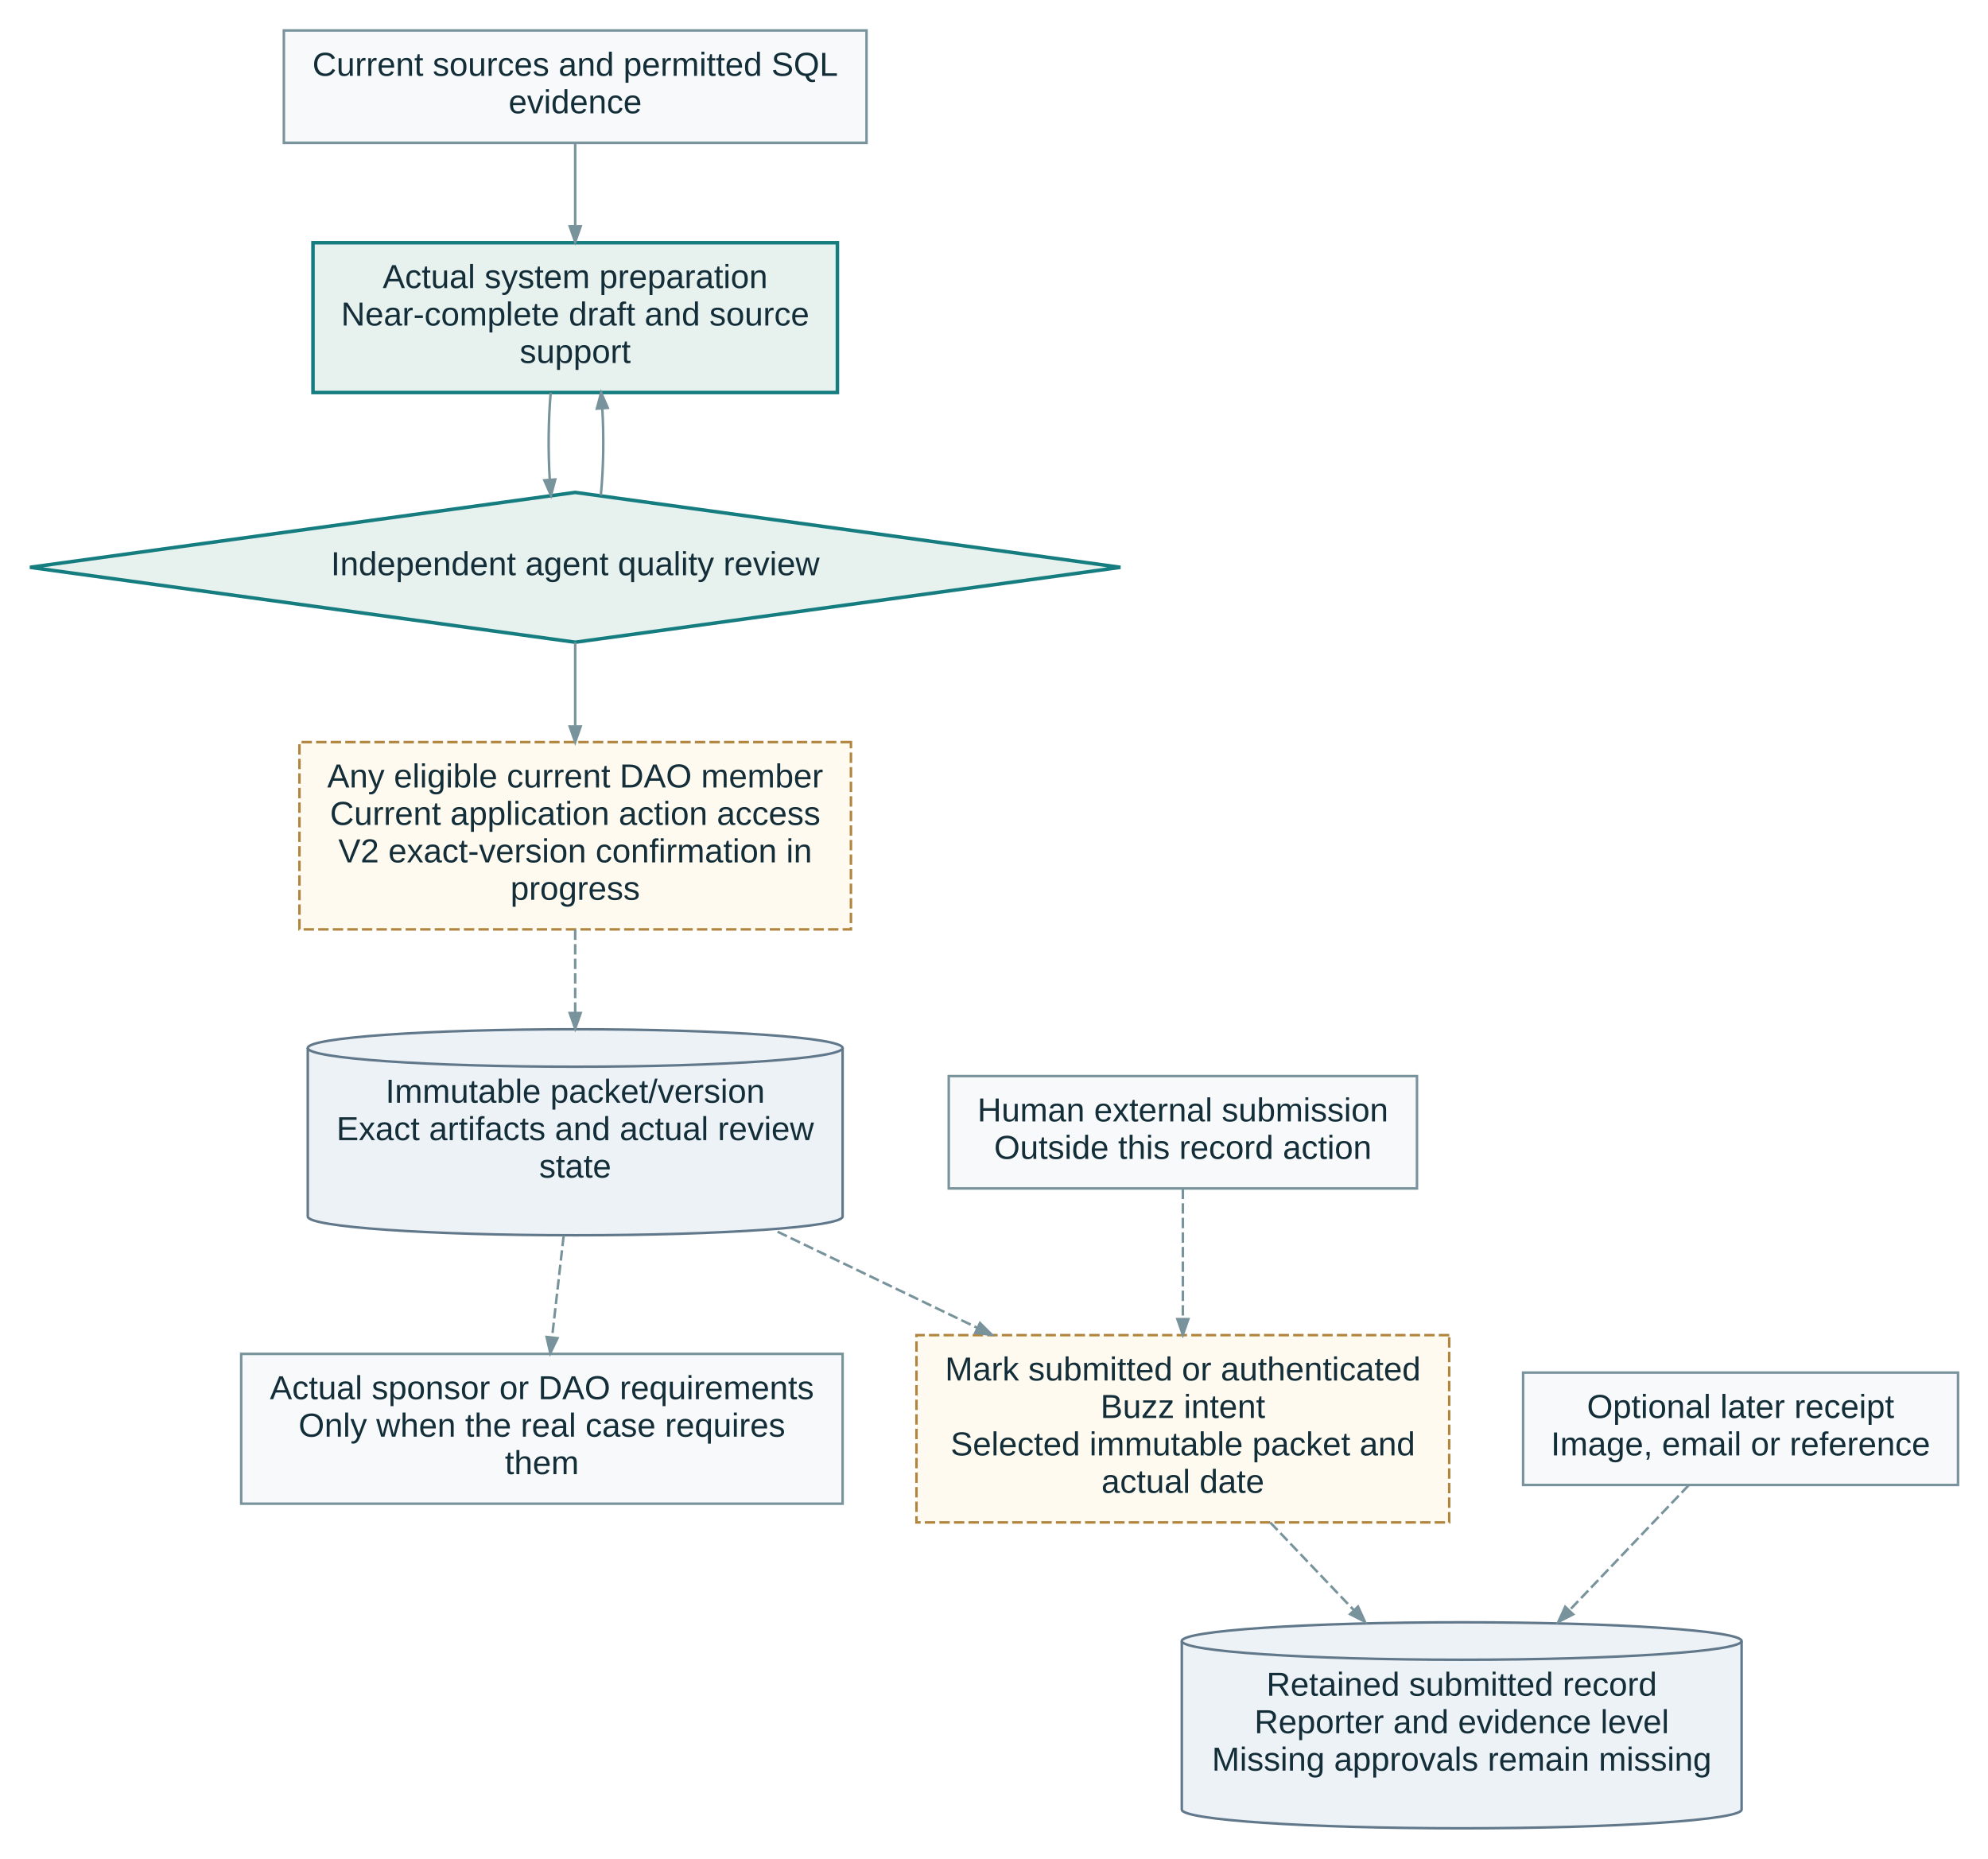
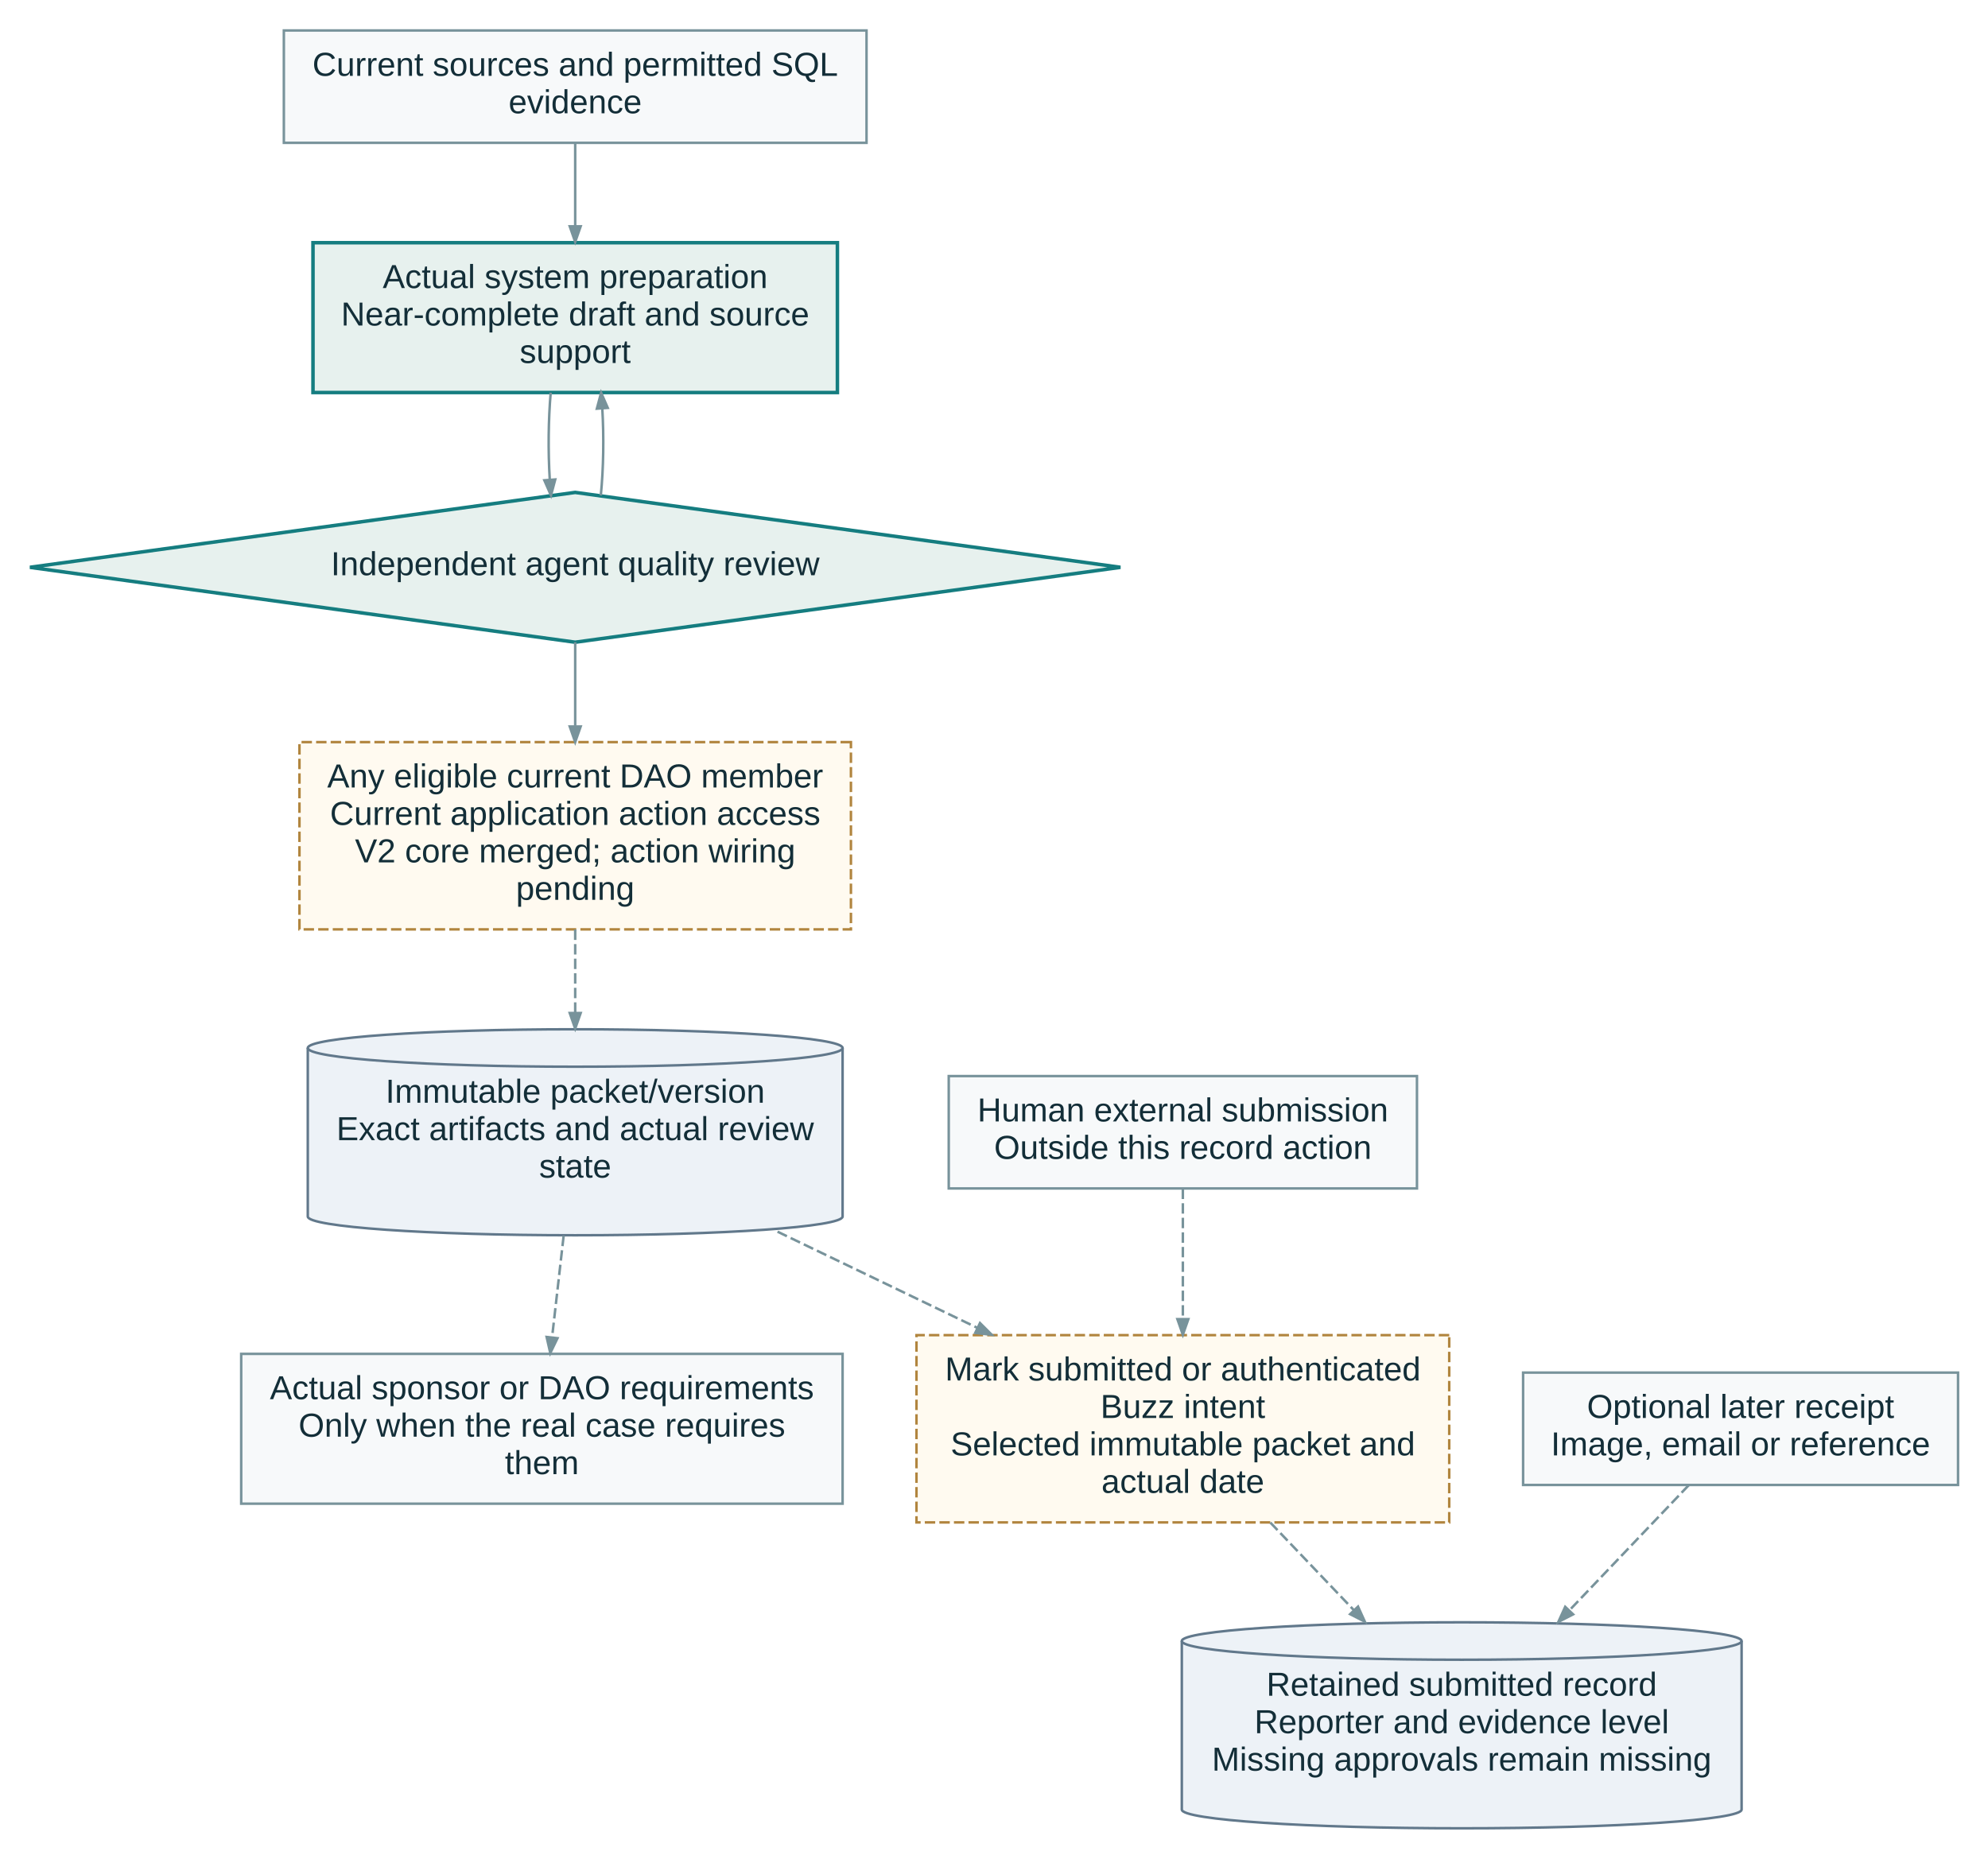
<svg xmlns="http://www.w3.org/2000/svg" width="955pt" height="893pt" viewBox="0.00 0.00 955.30 892.80" id="diagram-grant-review-governance" role="img" aria-label="Application review and submitted record">
  <g id="diagram-grant-review-governance-graph" class="graph" transform="scale(1 1) rotate(0) translate(14.4 878.4)">
    <g id="diagram-grant-review-governance-node-S" class="node">
      <polygon fill="#f7f9fa" stroke="#78939b" stroke-width="1.2" points="402,-864 122,-864 122,-810 402,-810 402,-864" />
      <text text-anchor="middle" x="262" y="-842.2" font-family="Arial" font-size="16.00" fill="#132e38">Current sources and permitted SQL</text>
      <text text-anchor="middle" x="262" y="-824.2" font-family="Arial" font-size="16.00" fill="#132e38">evidence</text>
    </g>
    <g id="diagram-grant-review-governance-node-D" class="node">
      <polygon fill="#e7f1ee" stroke="#157d80" stroke-width="1.7" points="388,-762 136,-762 136,-690 388,-690 388,-762" />
      <text text-anchor="middle" x="262" y="-740.2" font-family="Arial" font-size="16.00" fill="#132e38">Actual system preparation</text>
      <text text-anchor="middle" x="262" y="-722.2" font-family="Arial" font-size="16.00" fill="#132e38">Near-complete draft and source</text>
      <text text-anchor="middle" x="262" y="-704.2" font-family="Arial" font-size="16.00" fill="#132e38">support</text>
    </g>
    <g id="diagram-grant-review-governance-edge-0" class="edge">
      <path fill="none" stroke="#78939b" stroke-width="1.2" d="M262,-809.89C262,-797.99 262,-783.59 262,-770.15" />
      <polygon fill="#78939b" stroke="#78939b" stroke-width="1.2" points="264.63,-769.87 262,-762.37 259.38,-769.87 264.63,-769.87" />
    </g>
    <g id="diagram-grant-review-governance-node-Q" class="node">
      <polygon fill="#e7f1ee" stroke="#157d80" stroke-width="1.7" points="262,-642 0,-606 262,-570 524,-606 262,-642" />
      <text text-anchor="middle" x="262" y="-602.2" font-family="Arial" font-size="16.00" fill="#132e38">Independent agent quality review</text>
    </g>
    <g id="diagram-grant-review-governance-edge-1" class="edge">
      <path fill="none" stroke="#78939b" stroke-width="1.2" d="M250.23,-689.92C249.1,-676.85 248.95,-661.91 249.77,-648.34" />
      <polygon fill="#78939b" stroke="#78939b" stroke-width="1.2" points="252.41,-648.21 250.37,-640.53 247.18,-647.81 252.41,-648.21" />
    </g>
    <g id="diagram-grant-review-governance-edge-2" class="edge">
      <path fill="none" stroke="#78939b" stroke-width="1.2" d="M274.31,-640.53C275.61,-653.56 275.84,-668.64 275.02,-682.42" />
      <polygon fill="#78939b" stroke="#78939b" stroke-width="1.2" points="272.41,-682.24 274.46,-689.92 277.64,-682.63 272.41,-682.24" />
    </g>
    <g id="diagram-grant-review-governance-node-H" class="node">
      <polygon fill="#fffaf0" stroke="#b1853e" stroke-width="1.2" stroke-dasharray="5,2" points="394.5,-522 129.5,-522 129.5,-432 394.5,-432 394.5,-522" />
      <text text-anchor="middle" x="262" y="-500.2" font-family="Arial" font-size="16.00" fill="#132e38">Any eligible current DAO member</text>
      <text text-anchor="middle" x="262" y="-482.2" font-family="Arial" font-size="16.00" fill="#132e38">Current application action access</text>
-       <text text-anchor="middle" x="262" y="-464.2" font-family="Arial" font-size="16.00" fill="#132e38">V2 exact-version confirmation in</text>
-       <text text-anchor="middle" x="262" y="-446.2" font-family="Arial" font-size="16.00" fill="#132e38">progress</text>
+       <text text-anchor="middle" x="262" y="-464.2" font-family="Arial" font-size="16.00" fill="#132e38">V2 core merged; action wiring</text>
+       <text text-anchor="middle" x="262" y="-446.2" font-family="Arial" font-size="16.00" fill="#132e38">pending</text>
    </g>
    <g id="diagram-grant-review-governance-edge-3" class="edge">
      <path fill="none" stroke="#78939b" stroke-width="1.2" d="M262,-569.96C262,-557.56 262,-543.34 262,-529.84" />
      <polygon fill="#78939b" stroke="#78939b" stroke-width="1.2" points="264.63,-529.5 262,-522 259.38,-529.5 264.63,-529.5" />
    </g>
    <g id="diagram-grant-review-governance-node-P" class="node">
      <path fill="#edf2f7" stroke="#61788b" stroke-width="1.2" d="M390.5,-375C390.5,-379.97 332.9,-384 262,-384 191.1,-384 133.5,-379.97 133.5,-375 133.5,-375 133.5,-294 133.5,-294 133.5,-289.03 191.1,-285 262,-285 332.9,-285 390.5,-289.03 390.5,-294 390.5,-294 390.5,-375 390.5,-375" />
      <path fill="none" stroke="#61788b" stroke-width="1.2" d="M390.5,-375C390.5,-370.03 332.9,-366 262,-366 191.1,-366 133.5,-370.03 133.5,-375" />
      <text text-anchor="middle" x="262" y="-348.7" font-family="Arial" font-size="16.00" fill="#132e38">Immutable packet/version</text>
      <text text-anchor="middle" x="262" y="-330.7" font-family="Arial" font-size="16.00" fill="#132e38">Exact artifacts and actual review</text>
      <text text-anchor="middle" x="262" y="-312.7" font-family="Arial" font-size="16.00" fill="#132e38">state</text>
    </g>
    <g id="diagram-grant-review-governance-edge-4" class="edge">
      <path fill="none" stroke="#78939b" stroke-width="1.2" stroke-dasharray="5,2" d="M262,-431.93C262,-419.28 262,-405.31 262,-392.03" />
      <polygon fill="#78939b" stroke="#78939b" stroke-width="1.2" points="264.63,-391.8 262,-384.3 259.38,-391.8 264.63,-391.8" />
    </g>
    <g id="diagram-grant-review-governance-node-G" class="node">
      <polygon fill="#f7f9fa" stroke="#78939b" stroke-width="1.2" points="390.5,-228 101.5,-228 101.5,-156 390.5,-156 390.5,-228" />
      <text text-anchor="middle" x="246" y="-206.2" font-family="Arial" font-size="16.00" fill="#132e38">Actual sponsor or DAO requirements</text>
      <text text-anchor="middle" x="246" y="-188.2" font-family="Arial" font-size="16.00" fill="#132e38">Only when the real case requires</text>
      <text text-anchor="middle" x="246" y="-170.2" font-family="Arial" font-size="16.00" fill="#132e38">them</text>
    </g>
    <g id="diagram-grant-review-governance-edge-5" class="edge">
      <path fill="none" stroke="#78939b" stroke-width="1.2" stroke-dasharray="5,2" d="M256.45,-284.75C254.65,-268.96 252.67,-251.56 250.92,-236.2" />
      <polygon fill="#78939b" stroke="#78939b" stroke-width="1.2" points="253.49,-235.53 250.03,-228.37 248.27,-236.12 253.49,-235.53" />
    </g>
    <g id="diagram-grant-review-governance-node-A" class="node">
      <polygon fill="#fffaf0" stroke="#b1853e" stroke-width="1.2" stroke-dasharray="5,2" points="682,-237 426,-237 426,-147 682,-147 682,-237" />
      <text text-anchor="middle" x="554" y="-215.2" font-family="Arial" font-size="16.00" fill="#132e38">Mark submitted or authenticated</text>
      <text text-anchor="middle" x="554" y="-197.2" font-family="Arial" font-size="16.00" fill="#132e38">Buzz intent</text>
      <text text-anchor="middle" x="554" y="-179.2" font-family="Arial" font-size="16.00" fill="#132e38">Selected immutable packet and</text>
      <text text-anchor="middle" x="554" y="-161.2" font-family="Arial" font-size="16.00" fill="#132e38">actual date</text>
    </g>
    <g id="diagram-grant-review-governance-edge-6" class="edge">
      <path fill="none" stroke="#78939b" stroke-width="1.2" stroke-dasharray="5,2" d="M359.23,-286.72C390.08,-271.87 424.21,-255.45 455.17,-240.55" />
      <polygon fill="#78939b" stroke="#78939b" stroke-width="1.2" points="456.52,-242.82 462.14,-237.2 454.24,-238.09 456.52,-242.82" />
    </g>
    <g id="diagram-grant-review-governance-node-R" class="node">
      <path fill="#edf2f7" stroke="#61788b" stroke-width="1.2" d="M822.5,-90C822.5,-94.97 762.21,-99 688,-99 613.79,-99 553.5,-94.97 553.5,-90 553.5,-90 553.5,-9 553.5,-9 553.5,-4.03 613.79,0 688,0 762.21,0 822.5,-4.03 822.5,-9 822.5,-9 822.5,-90 822.5,-90" />
      <path fill="none" stroke="#61788b" stroke-width="1.2" d="M822.5,-90C822.5,-85.03 762.21,-81 688,-81 613.79,-81 553.5,-85.03 553.5,-90" />
      <text text-anchor="middle" x="688" y="-63.7" font-family="Arial" font-size="16.00" fill="#132e38">Retained submitted record</text>
      <text text-anchor="middle" x="688" y="-45.7" font-family="Arial" font-size="16.00" fill="#132e38">Reporter and evidence level</text>
      <text text-anchor="middle" x="688" y="-27.7" font-family="Arial" font-size="16.00" fill="#132e38">Missing approvals remain missing</text>
    </g>
    <g id="diagram-grant-review-governance-edge-8" class="edge">
      <path fill="none" stroke="#78939b" stroke-width="1.2" stroke-dasharray="5,2" d="M596.03,-146.93C608.77,-133.57 622.91,-118.74 636.21,-104.8" />
      <polygon fill="#78939b" stroke="#78939b" stroke-width="1.2" points="638.18,-106.54 641.46,-99.3 634.38,-102.91 638.18,-106.54" />
    </g>
    <g id="diagram-grant-review-governance-node-X" class="node">
      <polygon fill="#f7f9fa" stroke="#78939b" stroke-width="1.2" points="666.5,-361.5 441.5,-361.5 441.5,-307.5 666.5,-307.5 666.5,-361.5" />
      <text text-anchor="middle" x="554" y="-339.7" font-family="Arial" font-size="16.00" fill="#132e38">Human external submission</text>
      <text text-anchor="middle" x="554" y="-321.7" font-family="Arial" font-size="16.00" fill="#132e38">Outside this record action</text>
    </g>
    <g id="diagram-grant-review-governance-edge-7" class="edge">
      <path fill="none" stroke="#78939b" stroke-width="1.2" stroke-dasharray="5,2" d="M554,-307.4C554,-289.87 554,-266.18 554,-244.9" />
      <polygon fill="#78939b" stroke="#78939b" stroke-width="1.2" points="556.63,-244.68 554,-237.18 551.38,-244.68 556.63,-244.68" />
    </g>
    <g id="diagram-grant-review-governance-node-E" class="node">
      <polygon fill="#f7f9fa" stroke="#78939b" stroke-width="1.2" points="926.5,-219 717.5,-219 717.5,-165 926.5,-165 926.5,-219" />
      <text text-anchor="middle" x="822" y="-197.2" font-family="Arial" font-size="16.00" fill="#132e38">Optional later receipt</text>
      <text text-anchor="middle" x="822" y="-179.2" font-family="Arial" font-size="16.00" fill="#132e38">Image, email or reference</text>
    </g>
    <g id="diagram-grant-review-governance-edge-9" class="edge">
      <path fill="none" stroke="#78939b" stroke-width="1.2" stroke-dasharray="5,2" d="M797.11,-164.9C780.99,-148 759.4,-125.37 739.69,-104.69" />
      <polygon fill="#78939b" stroke="#78939b" stroke-width="1.2" points="741.53,-102.82 734.45,-99.2 737.73,-106.44 741.53,-102.82" />
    </g>
  </g>
</svg>
